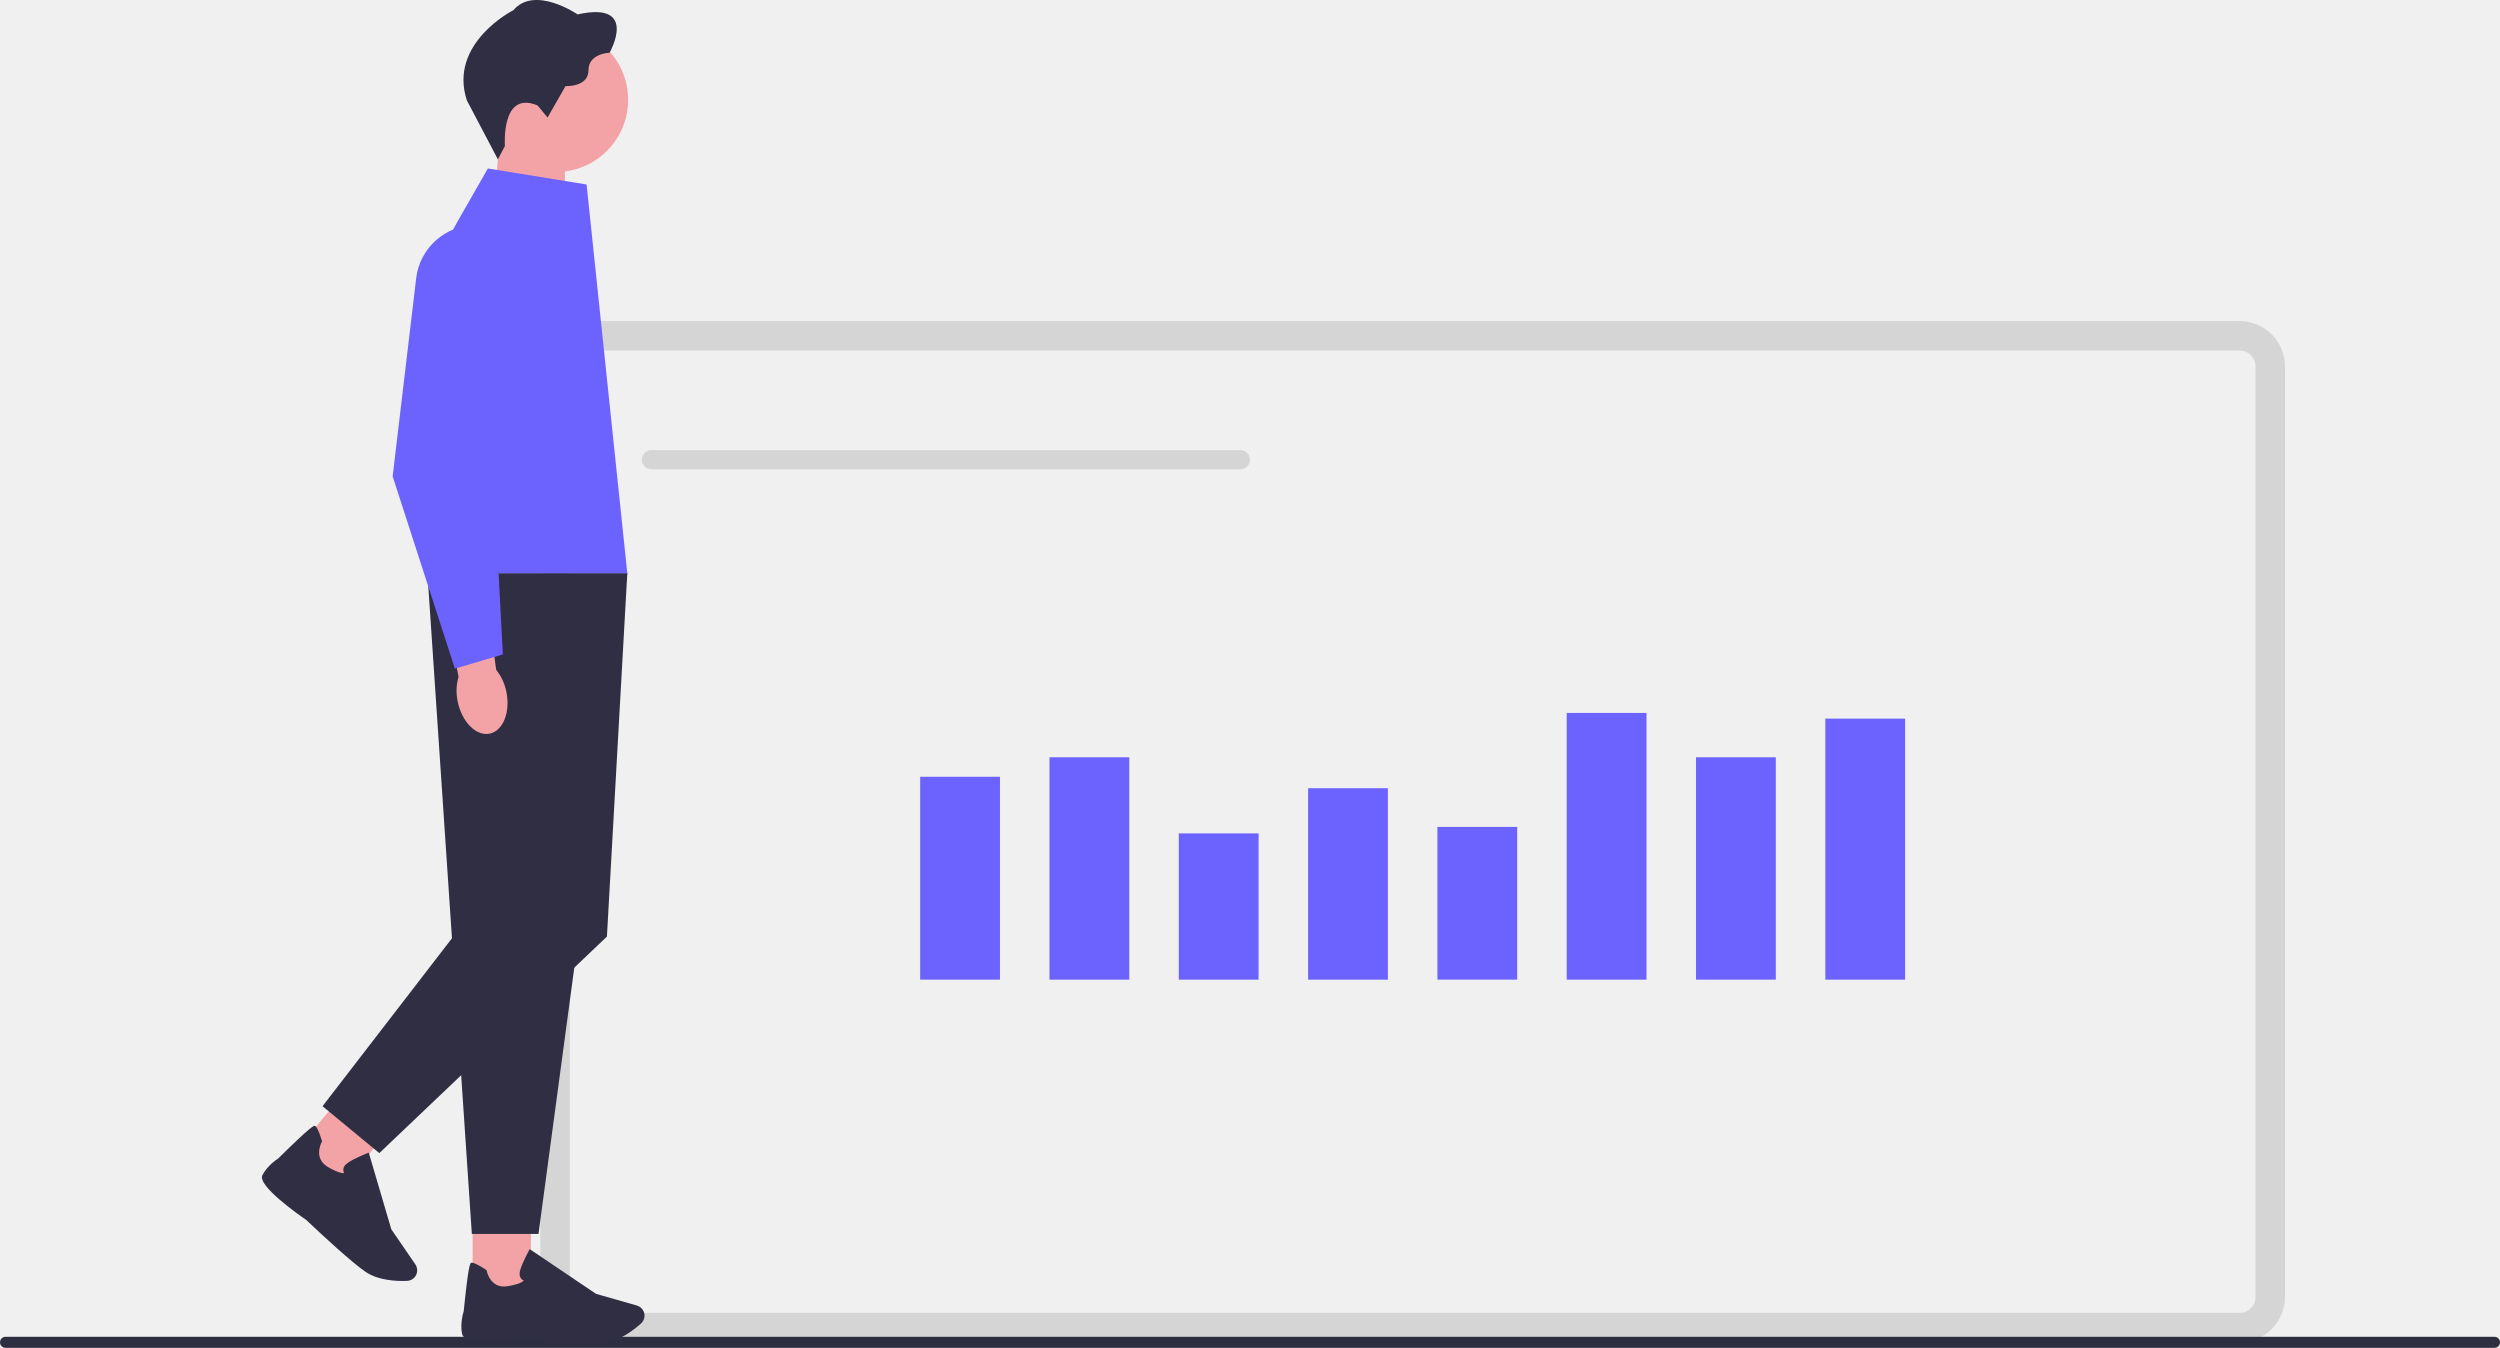
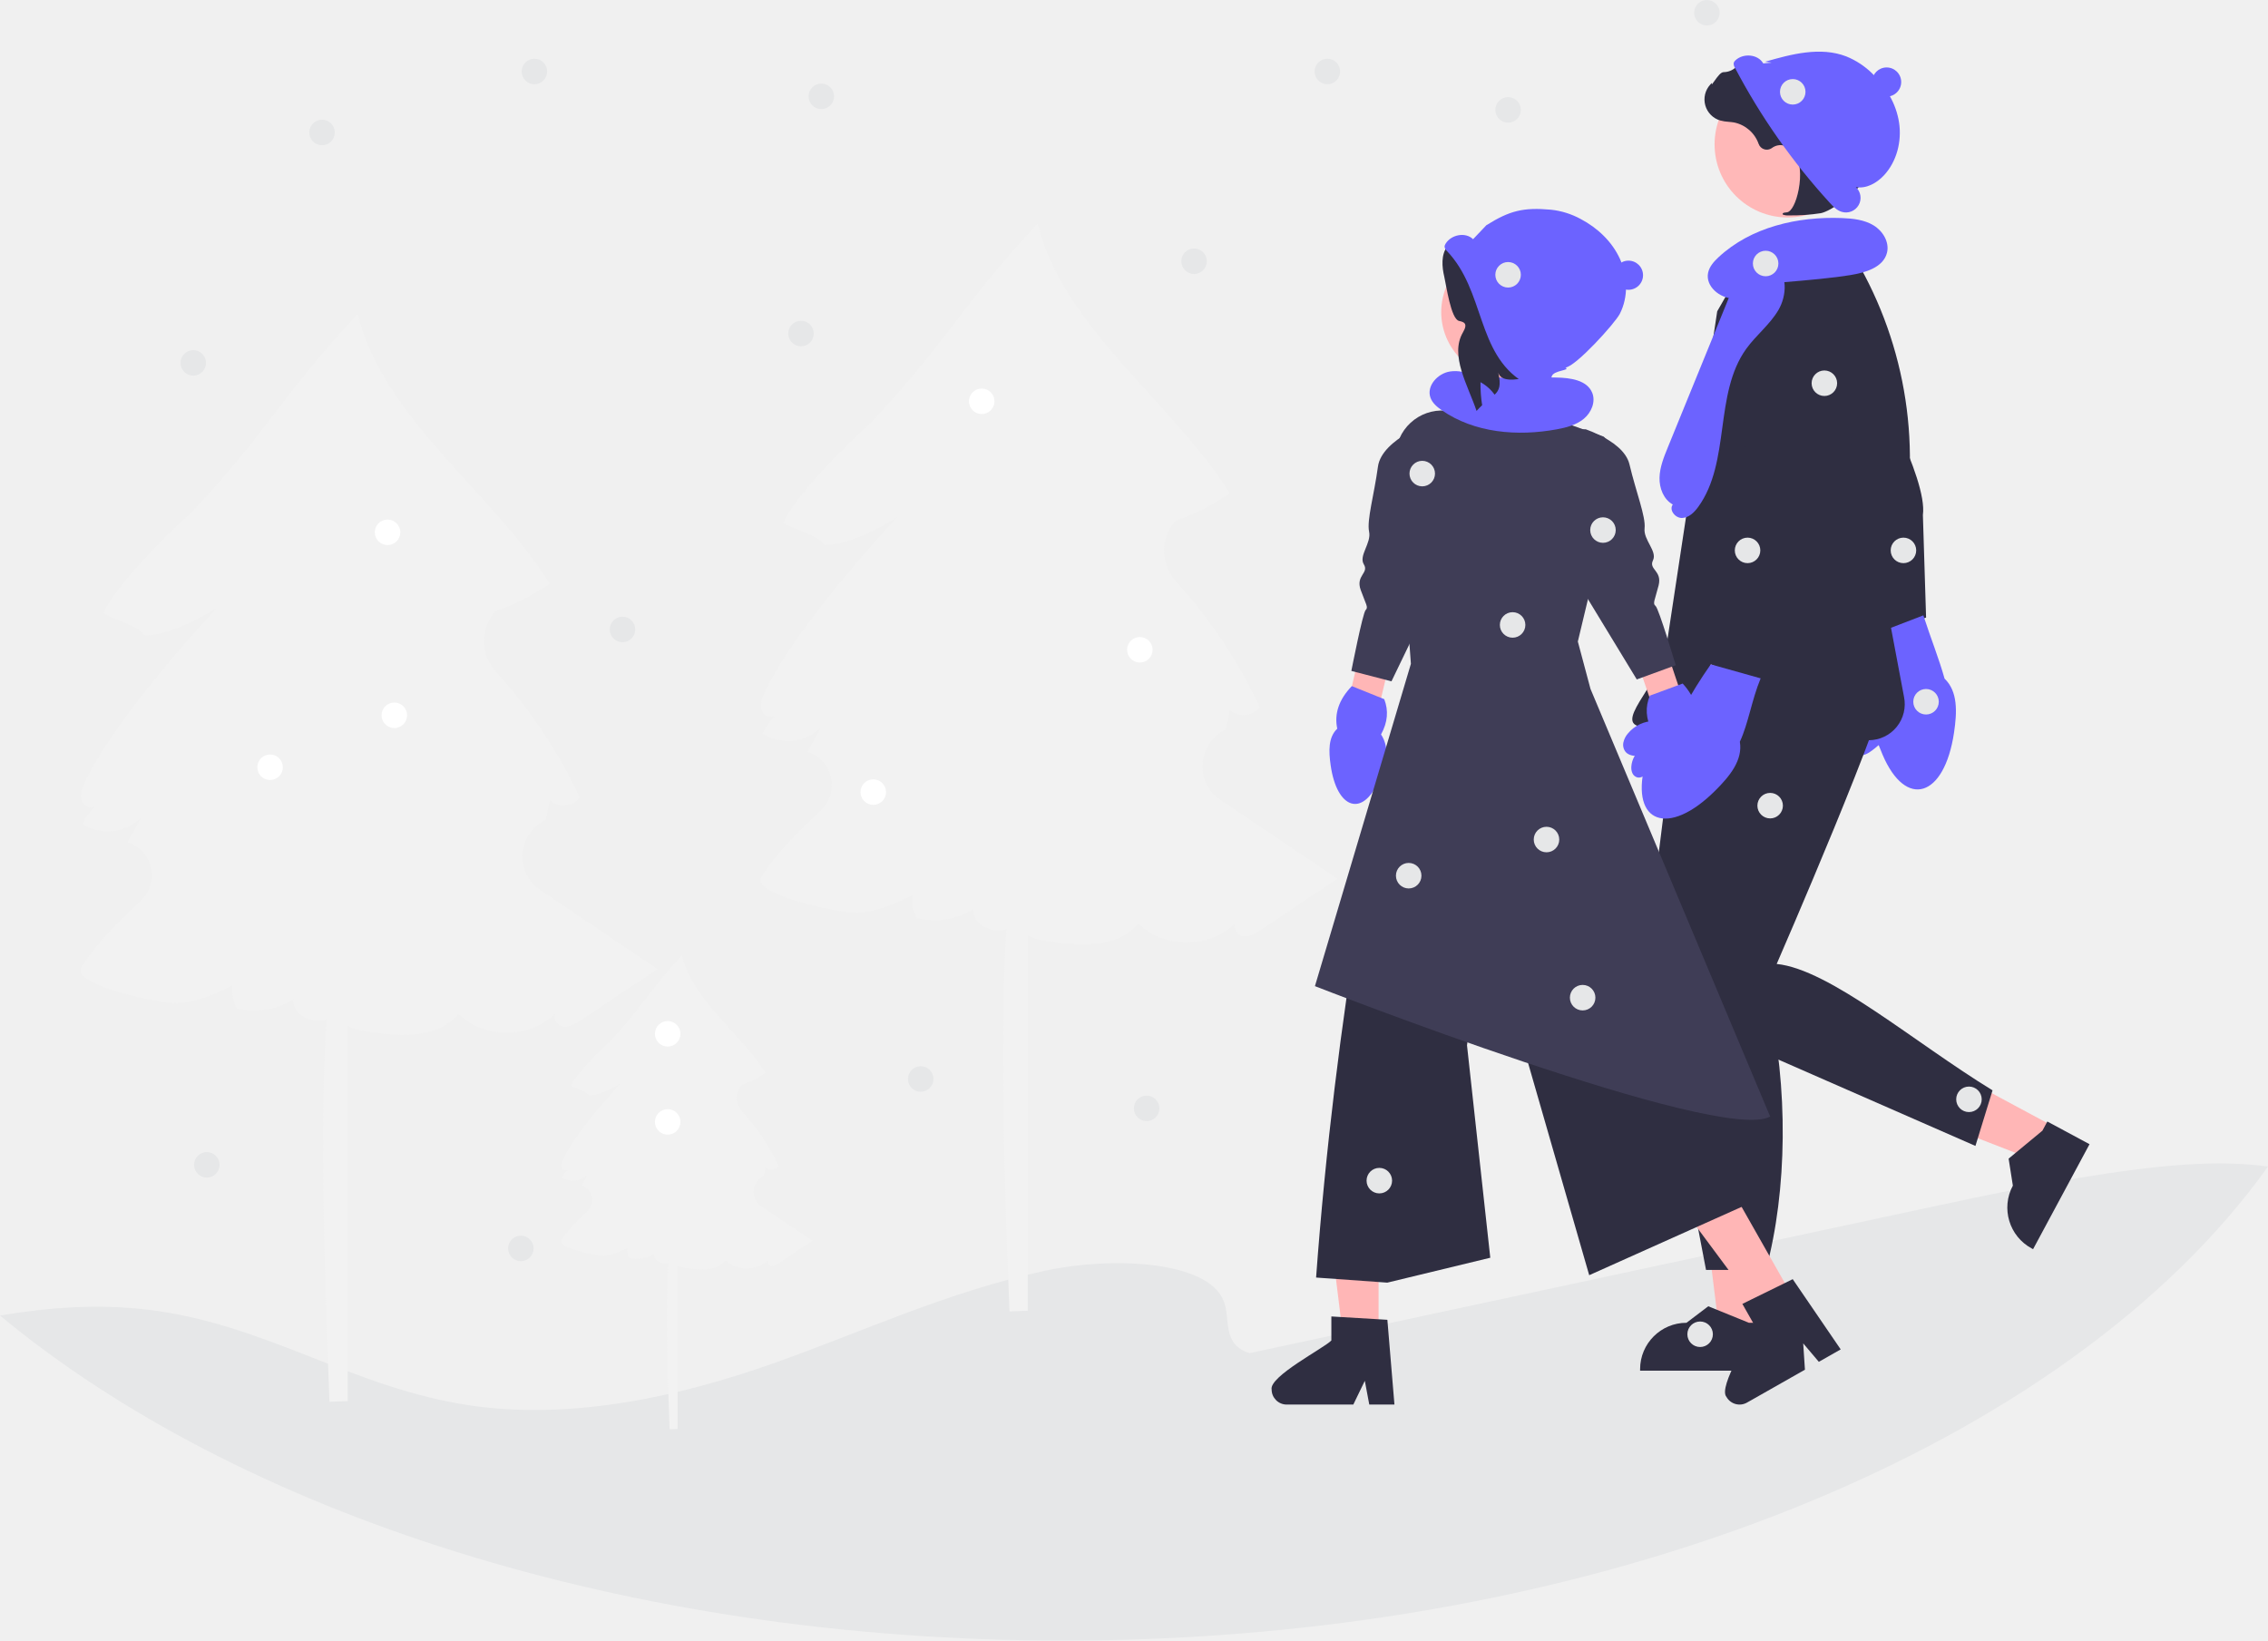
- <svg xmlns="http://www.w3.org/2000/svg" width="678.62" height="365.87" viewBox="0 0 678.62 365.87">
-   <path d="m607.96,364.37H158.96c-6.78,0-12.29-5.51-12.29-12.29V99.44c0-6.78,5.51-12.29,12.29-12.29h449c6.78,0,12.29,5.51,12.29,12.29v252.64c0,6.78-5.51,12.29-12.29,12.29h0ZM158.96,95.15c-2.37,0-4.29,1.92-4.29,4.29v252.64c0,2.37,1.92,4.29,4.29,4.29h449c2.37,0,4.29-1.92,4.29-4.29V99.44c0-2.37-1.92-4.29-4.29-4.29H158.96Z" fill="#d5d5d6" stroke-width="0" />
-   <rect x="249.78" y="210.85" width="21.66" height="55.08" fill="#6c63ff" stroke-width="0" />
-   <rect x="284.88" y="205.56" width="21.66" height="60.37" fill="#6c63ff" stroke-width="0" />
-   <rect x="319.98" y="226.22" width="21.66" height="39.71" fill="#6c63ff" stroke-width="0" />
-   <rect x="355.08" y="213.96" width="21.66" height="51.97" fill="#6c63ff" stroke-width="0" />
-   <rect x="390.18" y="224.46" width="21.66" height="41.46" fill="#6c63ff" stroke-width="0" />
-   <rect x="425.28" y="193.52" width="21.66" height="72.41" fill="#6c63ff" stroke-width="0" />
-   <rect x="460.38" y="205.56" width="21.66" height="60.37" fill="#6c63ff" stroke-width="0" />
-   <rect x="495.48" y="195.07" width="21.66" height="70.86" fill="#6c63ff" stroke-width="0" />
-   <path d="m176.84,122.18h159.86c1.44,0,2.61,1.17,2.61,2.61h0c0,1.44-1.17,2.61-2.61,2.61h-159.86c-1.44,0-2.61-1.17-2.61-2.61h0c0-1.44,1.17-2.61,2.61-2.61h0Z" fill="#d5d5d6" stroke-width="0" />
-   <path d="m678.62,364.37c0,.83-.67,1.5-1.5,1.5H1.5c-.83,0-1.5-.67-1.5-1.5s.67-1.5,1.5-1.5h675.62c.83,0,1.5.67,1.5,1.5Z" fill="#2e2e41" stroke-width="0" />
-   <polygon points="133.7 60.68 153.35 67.14 153.35 38.85 135.52 38.85 133.7 60.68" fill="#f3a3a6" stroke-width="0" />
-   <circle cx="150.92" cy="27.1" r="19.58" fill="#f3a3a6" stroke-width="0" />
-   <path d="m145.93,28.63l2.7,3.28,4.88-8.54s6.23.32,6.23-4.3,5.72-4.75,5.72-4.75c0,0,8.09-14.13-8.67-10.41,0,0-11.63-7.97-17.41-1.16,0,0-17.73,8.93-12.66,24.48l8.43,16.02,1.91-3.63s-1.16-15.23,8.87-10.99Z" fill="#2f2e43" stroke-width="0" />
-   <rect x="128.3" y="328.67" width="15.82" height="22.44" fill="#f3a3a6" stroke-width="0" />
-   <path d="m142.37,363.96c-2.71.25-16.24,1.31-16.92-1.79-.62-2.85.29-5.83.42-6.23,1.3-12.94,1.78-13.09,2.07-13.18.46-.13,1.81.5,3.99,1.91l.14.09.03.16c.04.2,1.01,4.95,5.59,4.23,3.14-.5,4.16-1.19,4.49-1.53-.27-.12-.6-.33-.83-.7-.34-.53-.4-1.21-.18-2.02.59-2.15,2.36-5.33,2.43-5.46l.2-.36,17.98,12.13,11.1,3.17c.84.24,1.51.84,1.85,1.64h0c.47,1.12.18,2.42-.72,3.23-2.02,1.81-6.02,4.92-10.23,5.3-1.12.1-2.6.14-4.26.14-6.95,0-17.08-.72-17.16-.73h0Z" fill="#2f2e43" stroke-width="0" />
-   <rect x="82.49" y="300.76" width="22.44" height="15.82" transform="translate(-203.86 184.12) rotate(-50.4)" fill="#f3a3a6" stroke-width="0" />
-   <path d="m83.13,331.15c-2.24-1.54-13.35-9.34-11.9-12.16,1.34-2.59,3.94-4.3,4.3-4.53,9.25-9.14,9.72-8.95,10-8.83.44.19,1.07,1.54,1.86,4.01l.05.15-.08.14c-.1.18-2.38,4.46,1.61,6.82,2.74,1.62,3.97,1.73,4.43,1.68-.13-.26-.25-.64-.2-1.07.07-.62.46-1.19,1.16-1.67,1.83-1.28,5.21-2.6,5.36-2.66l.38-.15,6.12,20.81,6.53,9.52c.49.72.63,1.61.38,2.45h0c-.35,1.16-1.4,1.98-2.62,2.03-2.71.11-7.77-.05-11.26-2.44-.92-.63-2.09-1.54-3.37-2.6-5.35-4.43-12.7-11.44-12.76-11.5h.01Z" fill="#2f2e43" stroke-width="0" />
-   <path d="m170.28,155.58h-54.26l12.06,179.36h18.09l24.12-179.36h0Z" fill="#2f2e43" stroke-width="0" />
-   <polygon points="159.23 165.46 170.28 155.58 164.75 254.23 102.96 313.01 87.55 300.28 123.56 253.56 159.23 165.46" fill="#2f2e43" stroke-width="0" />
-   <path d="m159.23,50.08l-26.8-4.35-8.32,14.55c-10.58,18.5-14.89,39.92-12.3,61.07l4.21,34.25h54.26l-11.05-105.51h0Z" fill="#6c63ff" stroke-width="0" />
-   <path id="uuid-b665f492-9b4b-4e5e-8d83-e9db200bf715-44-48" d="m137.47,187.88c1.11,5.53-.96,10.58-4.61,11.28-3.66.69-7.52-3.23-8.63-8.77-.47-2.21-.39-4.49.24-6.66l-4.4-23.51,11.5-1.79,3.11,23.37c1.42,1.79,2.38,3.87,2.79,6.09h0Z" fill="#f3a3a6" stroke-width="0" />
-   <path d="m123.48,181.51l-16.89-52.18v-.08l6.38-53.73c.98-8.23,7.96-14.43,16.24-14.43,5.07,0,9.77,2.29,12.89,6.29s4.21,9.11,2.98,14.04l-11.27,45.07,2.69,51.15-13.03,3.87h.01Z" fill="#6c63ff" stroke-width="0" />
+ <svg xmlns="http://www.w3.org/2000/svg" data-name="Layer 1" width="1003.919" height="726.262" viewBox="0 0 1003.919 726.262">
+   <path d="M706.764,426.721a10.189,10.189,0,0,0-1.052-15.482l11.783-49.4-12.863-6.619-13.566,58.776a10.175,10.175,0,0,0,15.698,12.726Z" transform="translate(-98.04072 -86.86895)" fill="#ffb6b6" />
+   <path d="M732.983,273.053s-23.297,7.841-25.002,20.398-4.997,23.687-3.915,28.772-4.712,10.616-2.325,14.485-3.701,4.899-1.403,11.289,3.514,7.694,2.209,8.91-6.337,26.966-6.337,26.966l17.759,4.604,25.228-52.288Z" transform="translate(-98.04072 -86.86895)" fill="#3f3d56" />
+   <path d="M709.343,411.999c.213.318.419.642.606.983a13.958,13.958,0,0,1,1.708,5.801,10.13,10.13,0,0,1,2.326,1.303,10.486,10.486,0,0,1,4.075,7.834,6.075,6.075,0,0,1-.538,2.97,3.355,3.355,0,0,1-2.293,1.844c-1.38.251-2.707-.586-3.815-1.447-.668-.519-1.316-1.064-1.946-1.628-.377.962-.778,1.924-1.196,2.887-7.018,16.187-18.476,12.596-21.231-6.978-.869-6.172-1.095-12.321,2.929-16.124-1.368-6.525.651-12.817,6.442-18.849l14.36,5.781C712.725,401.407,712.322,406.609,709.343,411.999Z" transform="translate(-98.04072 -86.86895)" fill="#6c63ff" />
+   <path d="M1101.959,603.271c-88.076,123.35-293.614,209.86-533.128,209.86-194.005,0-365.735-56.76-470.791-143.9,21.317-3.59,42.819-5.21,64.893-2.65,52.94,6.15,91.556,35.11,144.025,42.56,45.358,6.44,92.665-4.42,132.794-18.54,40.146-14.13,77.3-31.86,121.178-41.27,29.101-6.24,71.617-4.51,78.745,13.4,3.245,8.17-.975,19.17,11.465,23.15q147.9-31.725,295.799-63.46c31.959-6.85,64.035-13.73,97.272-17.94C1063.108,602.091,1083.5,600.721,1101.959,603.271Z" transform="translate(-98.04072 -86.86895)" fill="#e6e7e8" />
+   <path d="M338.934,450.098q.364-.2.714-.413.897-4.296,1.794-8.593c3.52,3.656,10.443,2.966,13.172-1.313a223.697,223.697,0,0,0-37.121-55.63,20.048,20.048,0,0,1-.288-26.594q.087-.101.172-.203a94.917,94.917,0,0,0,23.967-12.102c-25.292-40.636-73.52-72.919-84.984-119.389-34.487,37.035-38.358,50.078-72.845,87.113,0,0-32.655,29.467-39.704,45.303,1.732,1.819,17.237,6.185,17.833,9.761,11.824.948,32.309-12.012,32.309-12.012s-44.712,47.668-58.287,77.029c-1.222,2.644-2.383,5.663-1.359,8.39.818,2.177,3.751,3.432,5.64,2.567a24.184,24.184,0,0,0-5.335,7.639,20.774,20.774,0,0,0,25.628-2.581q-2.836,5.299-5.672,10.598l.003.008a15.446,15.446,0,0,1,5.726,25.987c-11.733,10.913-22.455,22.383-26.383,29.937-3.696,7.106,34.251,15.672,42.786,15.321,8.535-.351,16.513-4.102,24.222-7.782a17.92,17.92,0,0,0,1.932,10.196,32.607,32.607,0,0,0,24.973-4.037c-.46,9.506,15.924,13.269,19.658,4.514-1.401,5.147,5.41,8.333,10.661,9.265,14.985,2.66,33.068,4.277,42.818-7.408,11.223,11.316,31.788,11.101,42.946-.175-1.098,1.945.583,5.219,3.069,5.735,2.93.608,5.781-1.133,8.268-2.796q16.892-11.293,33.785-22.587l-51.851-34.954C325.896,473.284,327,456.64,338.934,450.098Z" transform="translate(-98.04072 -86.86895)" fill="#f2f2f2" />
+   <path d="M251.959,514.58v192.55q-4.035.075-8.07.29c-2.56-64.12-4.18-124.83-1.38-169.19.54-8.52,1.24-16.43,2.13-23.65Z" transform="translate(-98.04072 -86.86895)" fill="#f2f2f2" />
+   <path d="M639.934,410.098q.364-.2.714-.413.897-4.296,1.794-8.593c3.52,3.656,10.443,2.966,13.172-1.313a223.697,223.697,0,0,0-37.121-55.63,20.048,20.048,0,0,1-.288-26.594q.087-.101.172-.203a94.917,94.917,0,0,0,23.967-12.102c-25.292-40.636-73.52-72.919-84.984-119.389-34.487,37.035-38.358,50.078-72.845,87.113,0,0-32.655,29.467-39.704,45.303,1.732,1.819,17.237,6.185,17.833,9.761,11.824.948,32.309-12.012,32.309-12.012s-44.712,47.668-58.287,77.029c-1.222,2.644-2.383,5.663-1.359,8.39.818,2.177,3.751,3.432,5.64,2.567a24.184,24.184,0,0,0-5.335,7.639,20.774,20.774,0,0,0,25.628-2.581q-2.836,5.299-5.672,10.598l.003.008a15.446,15.446,0,0,1,5.726,25.987c-11.733,10.913-22.455,22.383-26.383,29.937-3.696,7.106,34.251,15.672,42.786,15.321,8.535-.351,16.513-4.102,24.222-7.782a17.92,17.92,0,0,0,1.932,10.196,32.607,32.607,0,0,0,24.973-4.037c-.46,9.506,15.924,13.269,19.658,4.514-1.401,5.147,5.41,8.333,10.661,9.265,14.985,2.66,33.068,4.277,42.818-7.408,11.223,11.316,31.788,11.101,42.946-.175-1.098,1.945.583,5.219,3.069,5.735,2.93.608,5.781-1.133,8.268-2.796q16.892-11.293,33.785-22.587l-51.851-34.954C626.896,433.284,628,416.64,639.934,410.098Z" transform="translate(-98.04072 -86.86895)" fill="#f2f2f2" />
+   <path d="M552.959,474.58v192.55q-4.035.075-8.07.29c-2.56-64.12-4.18-124.83-1.38-169.19.54-8.52,1.24-16.43,2.13-23.65Z" transform="translate(-98.04072 -86.86895)" fill="#f2f2f2" />
+   <path d="M435.841,607.495q.159-.087.311-.18.391-1.871.781-3.742a3.841,3.841,0,0,0,5.737-.572,97.431,97.431,0,0,0-16.168-24.23,8.732,8.732,0,0,1-.126-11.583q.038-.044.075-.089a41.341,41.341,0,0,0,10.439-5.271c-11.016-17.699-32.022-31.76-37.015-52-15.021,16.131-16.707,21.812-31.728,37.942,0,0-14.223,12.834-17.293,19.732.754.792,7.507,2.694,7.767,4.252,5.15.413,14.072-5.232,14.072-5.232S353.22,587.283,347.307,600.071a4.881,4.881,0,0,0-.592,3.654,1.996,1.996,0,0,0,2.456,1.118,10.534,10.534,0,0,0-2.324,3.327,9.048,9.048,0,0,0,11.162-1.124q-1.235,2.308-2.471,4.616l.001.004a6.727,6.727,0,0,1,2.494,11.319c-5.111,4.753-9.78,9.749-11.491,13.039-1.61,3.095,14.918,6.826,18.636,6.673s7.192-1.786,10.55-3.39a7.805,7.805,0,0,0,.842,4.441,14.202,14.202,0,0,0,10.877-1.758c-.2,4.141,6.936,5.779,8.562,1.966-.61,2.242,2.356,3.629,4.644,4.035,6.527,1.159,14.403,1.863,18.649-3.227,4.888,4.929,13.845,4.835,18.705-.076a1.912,1.912,0,0,0,1.337,2.498c1.276.265,2.518-.494,3.601-1.218q7.357-4.919,14.715-9.838l-22.584-15.224A7.841,7.841,0,0,1,435.841,607.495Z" transform="translate(-98.04072 -86.86895)" fill="#f2f2f2" />
+   <path d="M397.959,635.58v83.865q-1.757.033-3.515.126c-1.115-27.927-1.821-54.37-.601-73.691.235-3.711.54-7.156.928-10.301Z" transform="translate(-98.04072 -86.86895)" fill="#f2f2f2" />
+   <path d="M926.025,274.499l-22.415,10.257c.522,16.07,17.919,48.551,17.919,48.551l10.61,60.657a10.883,10.883,0,1,0,18.691-2.3l-2.75-76.775Z" transform="translate(-98.04072 -86.86895)" fill="#ffb8b8" />
+   <path d="M886.122,219.619l0,0a26.007,26.007,0,0,1,35.861,17.785l3.582,15.146s25.93,45.996,23.635,62.302l1.412,45.395-24.285,8.42-10.888-45.786s-6.985-22.015-16.714-28.585c-5.958-4.023-18.166-23.301-25.855-40.425A25.941,25.941,0,0,1,886.122,219.619Z" transform="translate(-98.04072 -86.86895)" fill="#2f2e41" />
+   <path d="M929.977,390.614c-.319.465-.629.939-.911,1.439a20.405,20.405,0,0,0-2.594,8.534,14.913,14.913,0,0,0-3.468,1.873,15.319,15.319,0,0,0-6.132,11.486,8.975,8.975,0,0,0,.771,4.401,5.039,5.039,0,0,0,3.39,2.777c2.049.402,4.028-.806,5.683-2.052.998-.752,1.966-1.542,2.908-2.362.55,1.43,1.138,2.861,1.748,4.294,10.27,24.081,27.329,19.031,31.613-9.834,1.351-9.101,1.747-18.184-4.194-23.895-2.455-8.806-6.168-18.013-9.388-28.002L928.01,367.494C928.305,373.675,929.67,381.069,929.977,390.614Z" transform="translate(-98.04072 -86.86895)" fill="#6c63ff" />
+   <polygon points="778.139 588.874 760.983 588.873 752.82 522.694 778.143 522.695 778.139 588.874" fill="#ffb6b6" />
+   <path d="M876.784,693.641l-52.761-.002V692.972a20.537,20.537,0,0,1,20.536-20.536h.001l9.637-7.311,17.981,7.313,4.606 0Z" transform="translate(-98.04072 -86.86895)" fill="#2f2e41" />
+   <polygon points="908.868 498.569 900.743 513.68 838.589 489.531 850.581 467.228 908.868 498.569" fill="#ffb6b6" />
+   <path d="M1022.959,593.381l-24.986,46.469-.588-.316a20.537,20.537,0,0,1-8.363-27.812l.001-.001-1.876-11.951,14.955-12.375,2.181-4.056Z" transform="translate(-98.04072 -86.86895)" fill="#2f2e41" />
+   <path d="M843.742,372.681l-15.143,121.143,7.571,40.615,136.286,59.707,7.571-24.607c-34.836-21.317-72.076-53.578-95.541-55.95,0,0,51.059-117.247,49.166-126.711S843.742,372.681,843.742,372.681Z" transform="translate(-98.04072 -86.86895)" fill="#2f2e41" />
+   <path d="M841.134,493.474,833.212,544.633l19.995,104.406h26.5c9.52-35.081,10.011-81.188.946-120.197Z" transform="translate(-98.04072 -86.86895)" fill="#2f2e41" />
+   <path d="M858.159,224.668l12.216-21.287,13.117-10.522,24.607-3.786,6.837,5.257,0,0a174.781,174.781,0,0,1,25.62,127.428l-6.718,36.387,6.992,37.144a15.973,15.973,0,0,1-15.564,19.264L826.672,408.666c-16.927.07,6.404-18.538,8.941-35.274Z" transform="translate(-98.04072 -86.86895)" fill="#2f2e41" />
+   <path d="M906.085,297.969l-24.401-3.495c-8.253,13.799-11.185,50.529-11.185,50.529l-23.88,56.759a10.883,10.883,0,1,0,16.966,8.174l39.209-66.065Z" transform="translate(-98.04072 -86.86895)" fill="#ffb8b8" />
+   <path d="M902.201,230.227l0,0a26.007,26.007,0,0,1,20.545,34.354l-5.178,14.677s-2.601,52.717-13.351,65.191L877.561,390.491l-25.445-10.905,14.54-46.043s10.389-22.901,5.759-33.689c-2.836-6.606-2.678-29.424.116-47.986A25.941,25.941,0,0,1,902.201,230.227Z" transform="translate(-98.04072 -86.86895)" fill="#2f2e41" />
+   <circle cx="791.308" cy="63.918" r="32.356" fill="#ffb8b8" />
+   <path d="M889.896,182.224a83.145,83.145,0,0,0,14.144-.988c4.637-.943,15.01-8.544,17.902-13.119h0c2.148-3.399,3.522-8.706,4.297-12.559a37.168,37.168,0,0,0-6.501-29.507,11.743,11.743,0,0,0-4.743-4.048c-.17-.066-.345-.125-.521-.176a14.488,14.488,0,0,1-7.207-4.46,11.952,11.952,0,0,0-1.198-1.233,17.847,17.847,0,0,0-7.446-3.739c-4.426-1.185-10.832-.009-19.039,3.498-4.123,1.762-8.632,1.124-12.101.372a1.135,1.135,0,0,0-1.069.366,8.012,8.012,0,0,1-5.446,2.171c-1.24.054-2.541,1.771-4.113,4.01-.357.508-.773,1.101-1.073,1.462l-.04-.693-.701.773a9.723,9.723,0,0,0,4.39,15.841,18.961,18.961,0,0,0,3.814.608c.781.07,1.588.143,2.362.277a14.659,14.659,0,0,1,10.893,9.513,3.834,3.834,0,0,0,5.786,1.861,6.334,6.334,0,0,1,5.772-1.051,4.205,4.205,0,0,1,1.859,2.108,5.48,5.48,0,0,0,2.079,2.426c3.142,1.62,3.359,8.797,2.23,14.78-1.088,5.767-3.238,9.939-5.229,10.145-1.533.159-1.708.267-1.819.539l-.099.243.172.227A6.261,6.261,0,0,0,889.896,182.224Z" transform="translate(-98.04072 -86.86895)" fill="#2f2e41" />
+   <path d="M933.304,198.765c-1.653,6.568-9.674,8.816-16.359,9.905-11.143,1.814-34.69,3.556-34.69,3.556-5.13,3.366-10.664,6.857-16.799,6.803s-12.589-5.411-11.333-11.417c.572-2.737,2.549-4.948,4.593-6.855,14.37-13.408,35.102-18.138,54.74-17.356,4.814.192,9.804.74,13.921,3.241C931.494,189.144,934.479,194.093,933.304,198.765Z" transform="translate(-98.04072 -86.86895)" fill="#6c63ff" />
+   <path d="M832.619,298.345c.11-4.64,1.889-9.057,3.642-13.354l14.545-35.656q7.16-17.553,14.321-35.106c1.248-3.058,2.587-6.245,5.13-8.354,4.464-3.702,11.001-2.923,16.717-1.942l-3.59-.073c6.073,4.309,5.631,13.807,1.873,20.236-3.757,6.429-9.881,11.125-14.235,17.165-14.408,19.989-6.817,49.989-21.24,69.966-1.763,2.441-4.167,4.838-7.177,4.942s-5.913-3.553-4.107-5.962C834.432,307.968,832.51,302.985,832.619,298.345Z" transform="translate(-98.04072 -86.86895)" fill="#6c63ff" />
+   <path d="M843.076,400.684c-.533.182-1.065.377-1.59.61a20.405,20.405,0,0,0-7.179,5.293,14.913,14.913,0,0,0-3.9-.57,15.319,15.319,0,0,0-11.78,5.546,8.975,8.975,0,0,0-2.011,3.99,5.039,5.039,0,0,0,1.059,4.252c1.403,1.546,3.711,1.761,5.783,1.75,1.249-.006,2.498-.062,3.743-.157-.413,1.475-.797,2.974-1.163,4.488-6.153,25.446,10.543,31.59,31.225,11.004,6.521-6.491,12.266-13.537,10.914-21.667,3.798-8.154,5.171-18.272,9.203-28.063l-22.066-6.191A196.068,196.068,0,0,0,843.076,400.684Z" transform="translate(-98.04072 -86.86895)" fill="#6c63ff" />
+   <path d="M833.41,425.009a10.189,10.189,0,0,1-.447-15.512l-16.497-48.032,12.164-7.829,19.176,57.192a10.175,10.175,0,0,1-14.396,14.181Z" transform="translate(-98.04072 -86.86895)" fill="#ffb6b6" />
+   <path d="M819.332,292.481c2.914,12.325,7.263,23.091,6.673,28.261-.583,5.156,5.718,10.111,3.716,14.187-1.998,4.086,4.154,4.523,2.49,11.099-1.67,6.59-2.754,7.999-1.345,9.084,1.419,1.08,8.918,26.232,8.918,26.232l-4.399,1.612-12.835,4.682-30.162-49.609.091-60.892,7.489-.24c1.798.674,3.79,1.483,5.776,2.458C811.812,282.283,817.949,286.612,819.332,292.481Z" transform="translate(-98.04072 -86.86895)" fill="#3f3d56" />
+   <polygon points="610.225 591.987 594.541 591.986 587.079 531.488 610.228 531.489 610.225 591.987" fill="#ffb6b6" />
+   <path d="M660.925,701.998a6.671,6.671,0,0,0,6.629,6.642h29.526l.915-1.896,4.176-8.618,1.617,8.618.358,1.896h11.137l-.159-1.909-2.97-35.612-3.885-.239-16.785-.994-4.123-.252v10.633C684.233,683.596,659.679,696.178,660.925,701.998Z" transform="translate(-98.04072 -86.86895)" fill="#2f2e41" />
+   <polygon points="793.979 574.914 780.337 582.654 743.992 533.718 764.126 522.295 793.979 574.914" fill="#ffb6b6" />
+   <path d="M862.265,705.273a6.64,6.64,0,0,0,9.042,2.506l1.551-.875h.013l24.117-13.696-.769-11.654,6.921,8.167,5.104-2.904,4.574-2.599-4.044-5.913-17.196-25.177-3.5,1.724-15.101,7.411-3.686,1.816,5.237,9.241C873.455,677.775,858.314,700.818,862.265,705.273Z" transform="translate(-98.04072 -86.86895)" fill="#2f2e41" />
+   <path d="M786.103,381.884c21.018,13.928,41.825,147.738,36.364,145.553l49.54,92.325-70.513,31.608L755.131,490.386l-7.727,59.242,10.303,94.015-45.578,11.022-31.525-2.252c8.192-112.064,28.645-230.257,45.595-275.975Z" transform="translate(-98.04072 -86.86895)" fill="#2f2e41" />
+   <path d="M802.061,391.822l79.53,189.317c-22.219,12.362-201.5-57.727-201.5-57.727L722.57,380.728l-6.75-91.758a20.51,20.51,0,0,1,22.034-20.324l15.968-11.829,22.731.784,15.205,16.795,9.084,3.246,7.058,2.516c1.427,1.285,2.984,2.767,4.477,4.4L801.212,350.999l-4.749,19.867Z" transform="translate(-98.04072 -86.86895)" fill="#3f3d56" />
+   <path d="M802.821,260.732c-2.306-5.635-9.73-6.616-15.817-6.734q-15.22-.297-30.441-.593l-.882,1.839c-4.993-2.343-10.361-4.746-15.814-3.919s-10.515,6.416-8.634,11.601c.857,2.363,2.897,4.079,4.959,5.516,14.493,10.105,33.543,11.679,50.92,8.486,4.26-.783,8.63-1.905,11.977-4.654C802.433,269.524,804.461,264.74,802.821,260.732Z" transform="translate(-98.04072 -86.86895)" fill="#6c63ff" />
+   <circle cx="765.165" cy="225.016" r="29.166" transform="translate(-111.7734 309.6925) rotate(-28.80791)" fill="#ffb6b6" />
+   <path d="M800.83,230.296c-1.607,6.136-4.577,12.123-9.501,16.111-4.935,3.988-28.143,13.436-30.103,5.348,1.31,5.65.521,7.808-1.587,9.828-.361-.489-.743-.957-1.136-1.413a18.374,18.374,0,0,0-5.13-4.115,59.063,59.063,0,0,0,.734,10.193,34.461,34.461,0,0,0-2.477,2.533c-3.753-11.187-11.981-24.587-6.024-34.774,2.364-4.043.393-4.596-1.701-5.06-3.655-.81-5.671-15.812-6.541-19.458-1.079-4.572-1.506-9.832,1.327-13.586s10-3.914,11.449.559l3.018-4.103c3.899-8.582,14.251-6.865,23.61-5.756,9.359,1.098,17.621,7.678,21.836,16.108C802.808,211.143,803.214,221.173,800.83,230.296Z" transform="translate(-98.04072 -86.86895)" fill="#2f2e41" />
+   <path d="M829.324,410.471c-.222.311-.437.629-.635.965a13.958,13.958,0,0,0-1.876,5.749,10.13,10.13,0,0,0-2.362,1.235,10.486,10.486,0,0,0-4.301,7.712,6.075,6.075,0,0,0,.452,2.984,3.355,3.355,0,0,0,2.239,1.91c1.373.291,2.723-.508,3.856-1.336.683-.499,1.346-1.025,1.993-1.571.349.972.722,1.946,1.111,2.921,6.545,16.384,18.103,13.127,21.425-6.359,1.047-6.144,1.452-12.284-2.46-16.202,1.557-6.483-.279-12.83-5.893-19.028l-14.522,5.362C826.25,399.785,826.503,404.997,829.324,410.471Z" transform="translate(-98.04072 -86.86895)" fill="#6c63ff" />
+   <circle cx="407.55" cy="477.647" r="5.647" fill="#e6e7e8" />
+   <circle cx="236.55" cy="31.647" r="5.647" fill="#e6e7e8" />
+   <circle cx="669.55" cy="276.647" r="5.647" fill="#e6e7e8" />
+   <circle cx="781.55" cy="116.647" r="5.647" fill="#e6e7e8" />
+   <circle cx="587.55" cy="31.647" r="5.647" fill="#e6e7e8" />
+   <circle cx="363.55" cy="42.647" r="5.647" fill="#e6e7e8" />
+   <circle cx="142.55" cy="58.647" r="5.647" fill="#e6e7e8" />
+   <circle cx="230.55" cy="552.647" r="5.647" fill="#e6e7e8" />
+   <circle cx="507.55" cy="490.647" r="5.647" fill="#e6e7e8" />
+   <circle cx="773.55" cy="243.647" r="5.647" fill="#e6e7e8" />
+   <circle cx="807.55" cy="169.647" r="5.647" fill="#e6e7e8" />
+   <circle cx="667.55" cy="48.647" r="5.647" fill="#e6e7e8" />
+   <circle cx="755.55" cy="5.647" r="5.647" fill="#e6e7e8" />
+   <circle cx="700.55" cy="441.647" r="5.647" fill="#e6e7e8" />
+   <circle cx="871.55" cy="486.647" r="5.647" fill="#e6e7e8" />
+   <circle cx="852.55" cy="310.647" r="5.647" fill="#e6e7e8" />
+   <circle cx="752.55" cy="590.647" r="5.647" fill="#e6e7e8" />
+   <circle cx="684.55" cy="371.647" r="5.647" fill="#e6e7e8" />
+   <circle cx="623.55" cy="387.647" r="5.647" fill="#e6e7e8" />
+   <circle cx="610.55" cy="522.647" r="5.647" fill="#e6e7e8" />
+   <circle cx="783.55" cy="356.647" r="5.647" fill="#e6e7e8" />
+   <circle cx="842.55" cy="243.647" r="5.647" fill="#e6e7e8" />
+   <circle cx="629.55" cy="209.647" r="5.647" fill="#e6e7e8" />
+   <circle cx="709.55" cy="234.647" r="5.647" fill="#e6e7e8" />
+   <circle cx="91.55" cy="515.647" r="5.647" fill="#e6e7e8" />
+   <circle cx="119.55" cy="339.647" r="5.647" fill="#fff" />
+   <circle cx="295.55" cy="496.647" r="5.647" fill="#fff" />
+   <circle cx="295.55" cy="457.647" r="5.647" fill="#fff" />
+   <circle cx="504.55" cy="287.647" r="5.647" fill="#fff" />
+   <circle cx="434.55" cy="177.647" r="5.647" fill="#fff" />
+   <circle cx="171.55" cy="235.647" r="5.647" fill="#fff" />
+   <circle cx="174.55" cy="316.647" r="5.647" fill="#fff" />
+   <circle cx="386.55" cy="350.647" r="5.647" fill="#fff" />
+   <circle cx="354.55" cy="147.647" r="5.647" fill="#e6e7e8" />
+   <circle cx="275.55" cy="278.647" r="5.647" fill="#e6e7e8" />
+   <circle cx="85.55" cy="160.647" r="5.647" fill="#e6e7e8" />
+   <circle cx="528.55" cy="115.647" r="5.647" fill="#e6e7e8" />
+   <circle cx="835.105" cy="36.308" r="6.451" fill="#6c63ff" />
+   <path d="M878.532,114.936c-2.348-4.107-8.807-4.621-12.27-1.398a2.591,2.591,0,0,0-.771,1.073,3.041,3.041,0,0,0,.503,2.231,285.257,285.257,0,0,0,41.958,59.78c1.512,1.654,3.146,3.357,5.288,4.016a6.468,6.468,0,0,0,6.291-10.933c4.596.798,9.202-1.762,12.387-5.171,5.728-6.131,7.986-15.078,6.74-23.375s-5.757-15.908-11.819-21.709a35.373,35.373,0,0,0-11.583-7.62c-11.416-4.396-24.186-1.023-35.937,2.377l3.02.396" transform="translate(-98.04072 -86.86895)" fill="#6c63ff" />
+   <circle cx="720.831" cy="121.835" r="6.451" fill="#6c63ff" />
+   <path d="M750.092,192.758c-3.384-3.305-9.736-2.028-12.182,2.021a2.592,2.592,0,0,0-.448,1.243,3.041,3.041,0,0,0,1.095,2.008c16.84,17.673,12.964,45.169,33.745,57.98,1.908,1.176,3.946,2.365,6.187,2.412a6.669,6.669,0,0,0,6.41-4.902c.703-2.818,8.652-2.63,6.06-3.94,4.639-.493,21.948-19.615,24.075-23.767,3.827-7.467,3.544-16.69.071-24.328s-9.899-13.719-17.319-17.635a35.373,35.373,0,0,0-13.229-4.151c-12.183-1.096-18.23.388-28.597,6.88" transform="translate(-98.04072 -86.86895)" fill="#6c63ff" />
+   <circle cx="793.55" cy="40.647" r="5.647" fill="#e6e7e8" />
+   <circle cx="667.55" cy="121.647" r="5.647" fill="#e6e7e8" />
</svg>
